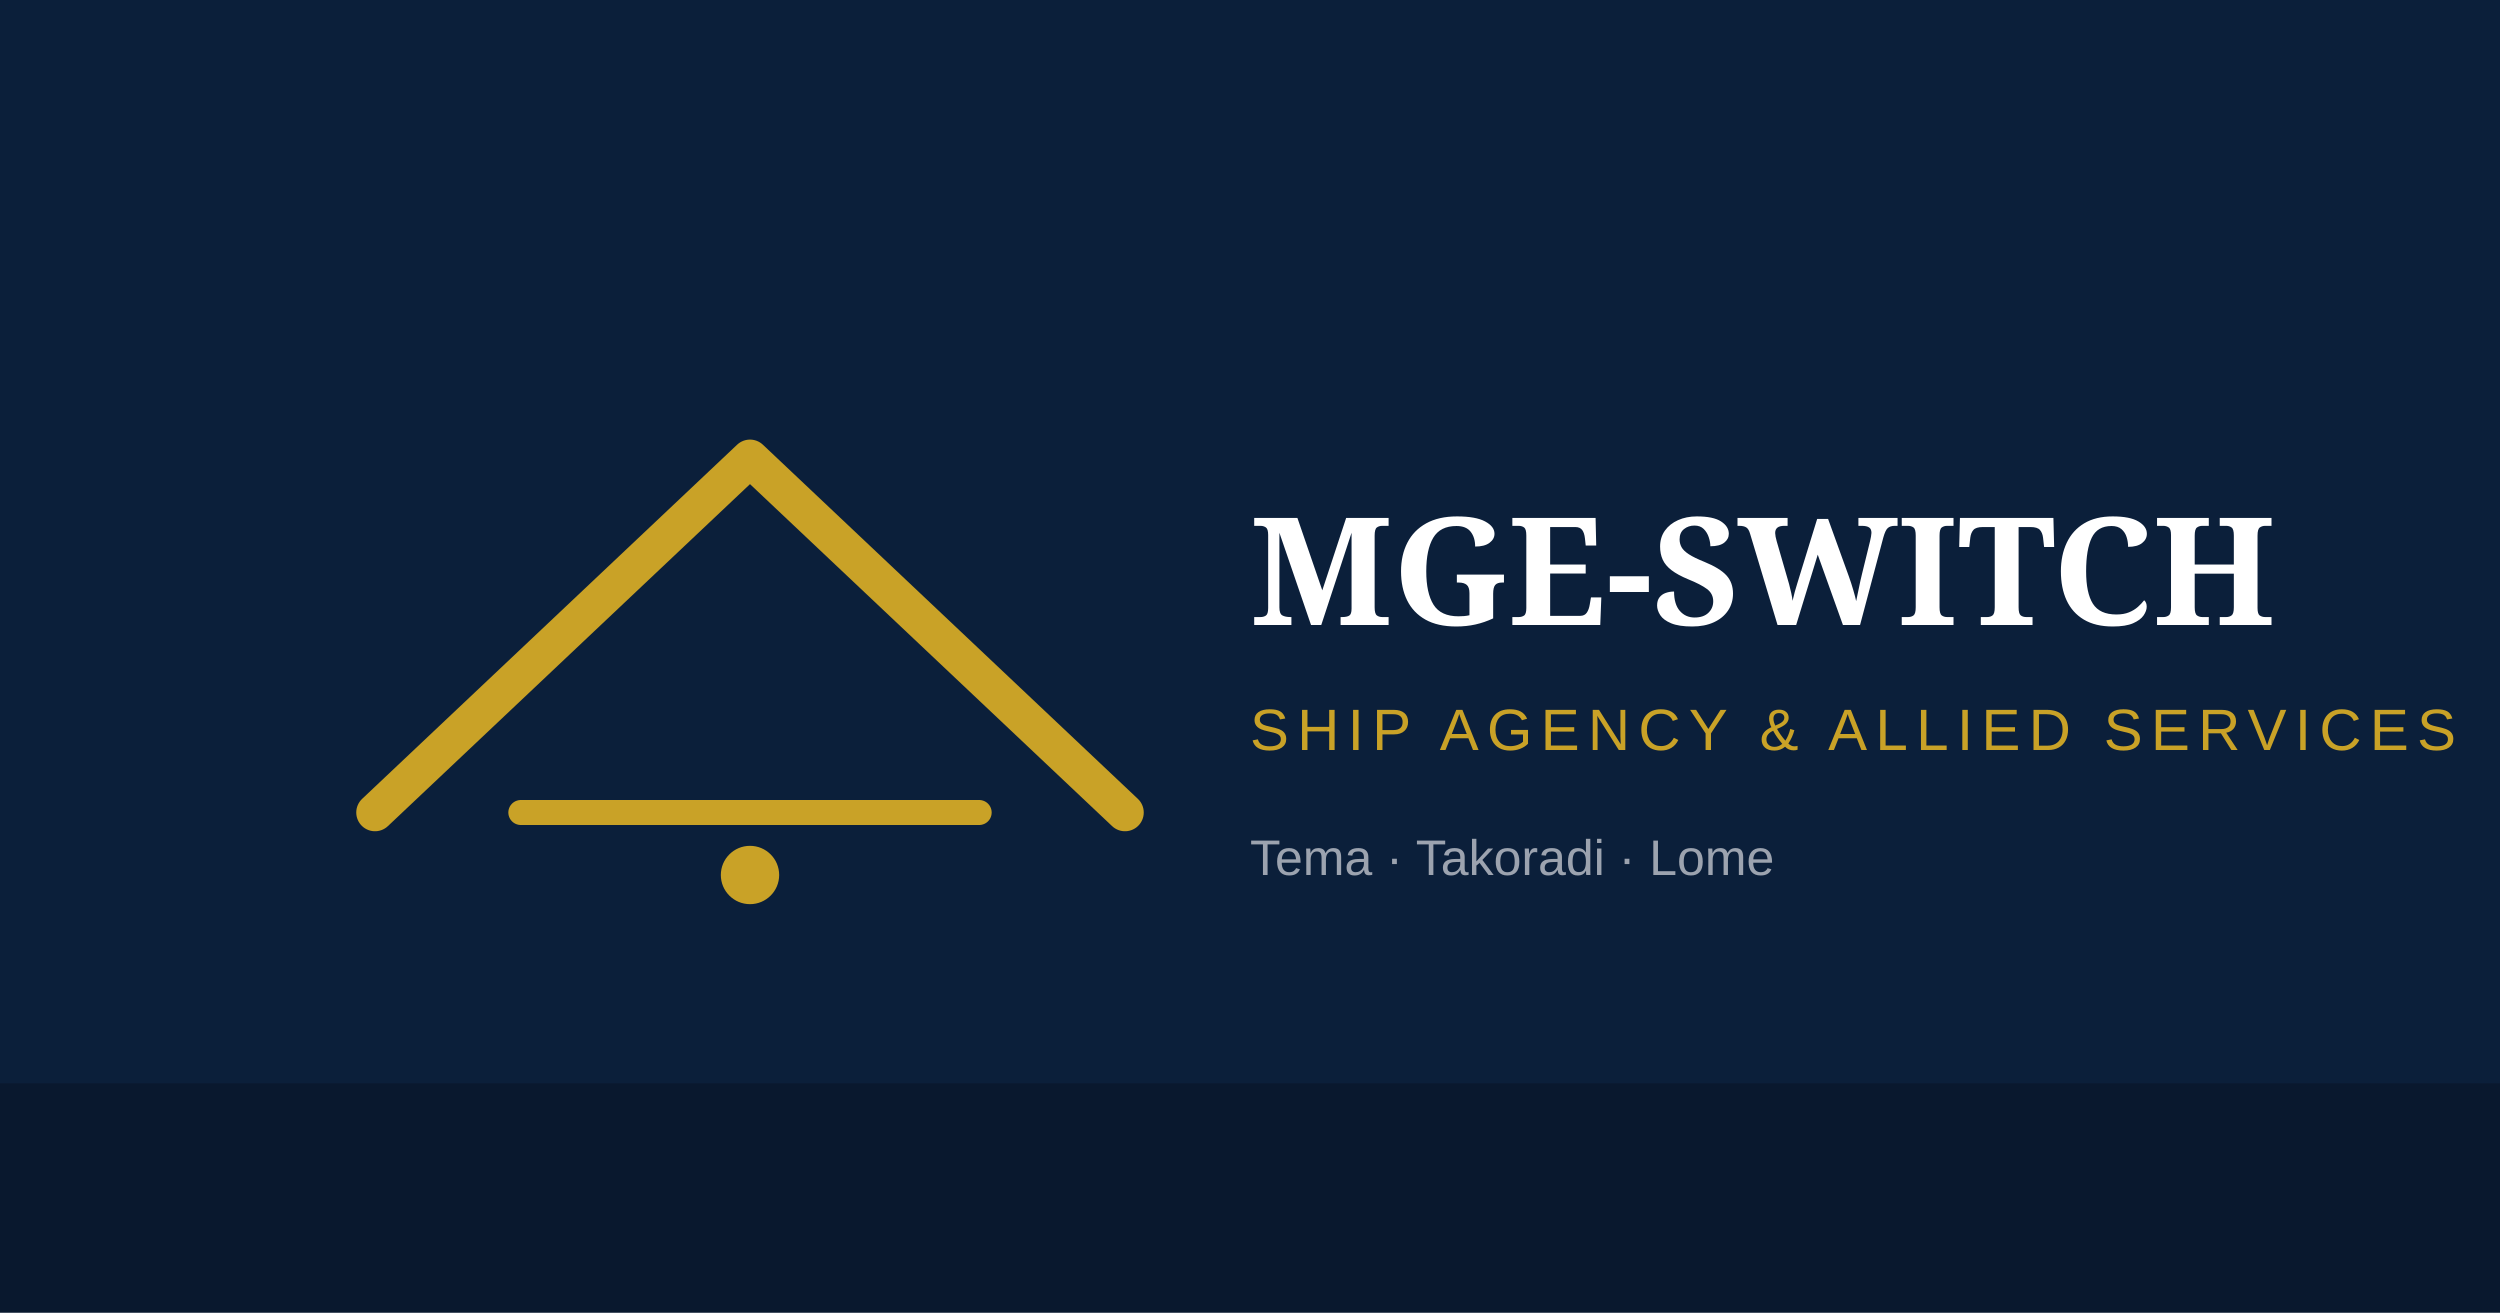
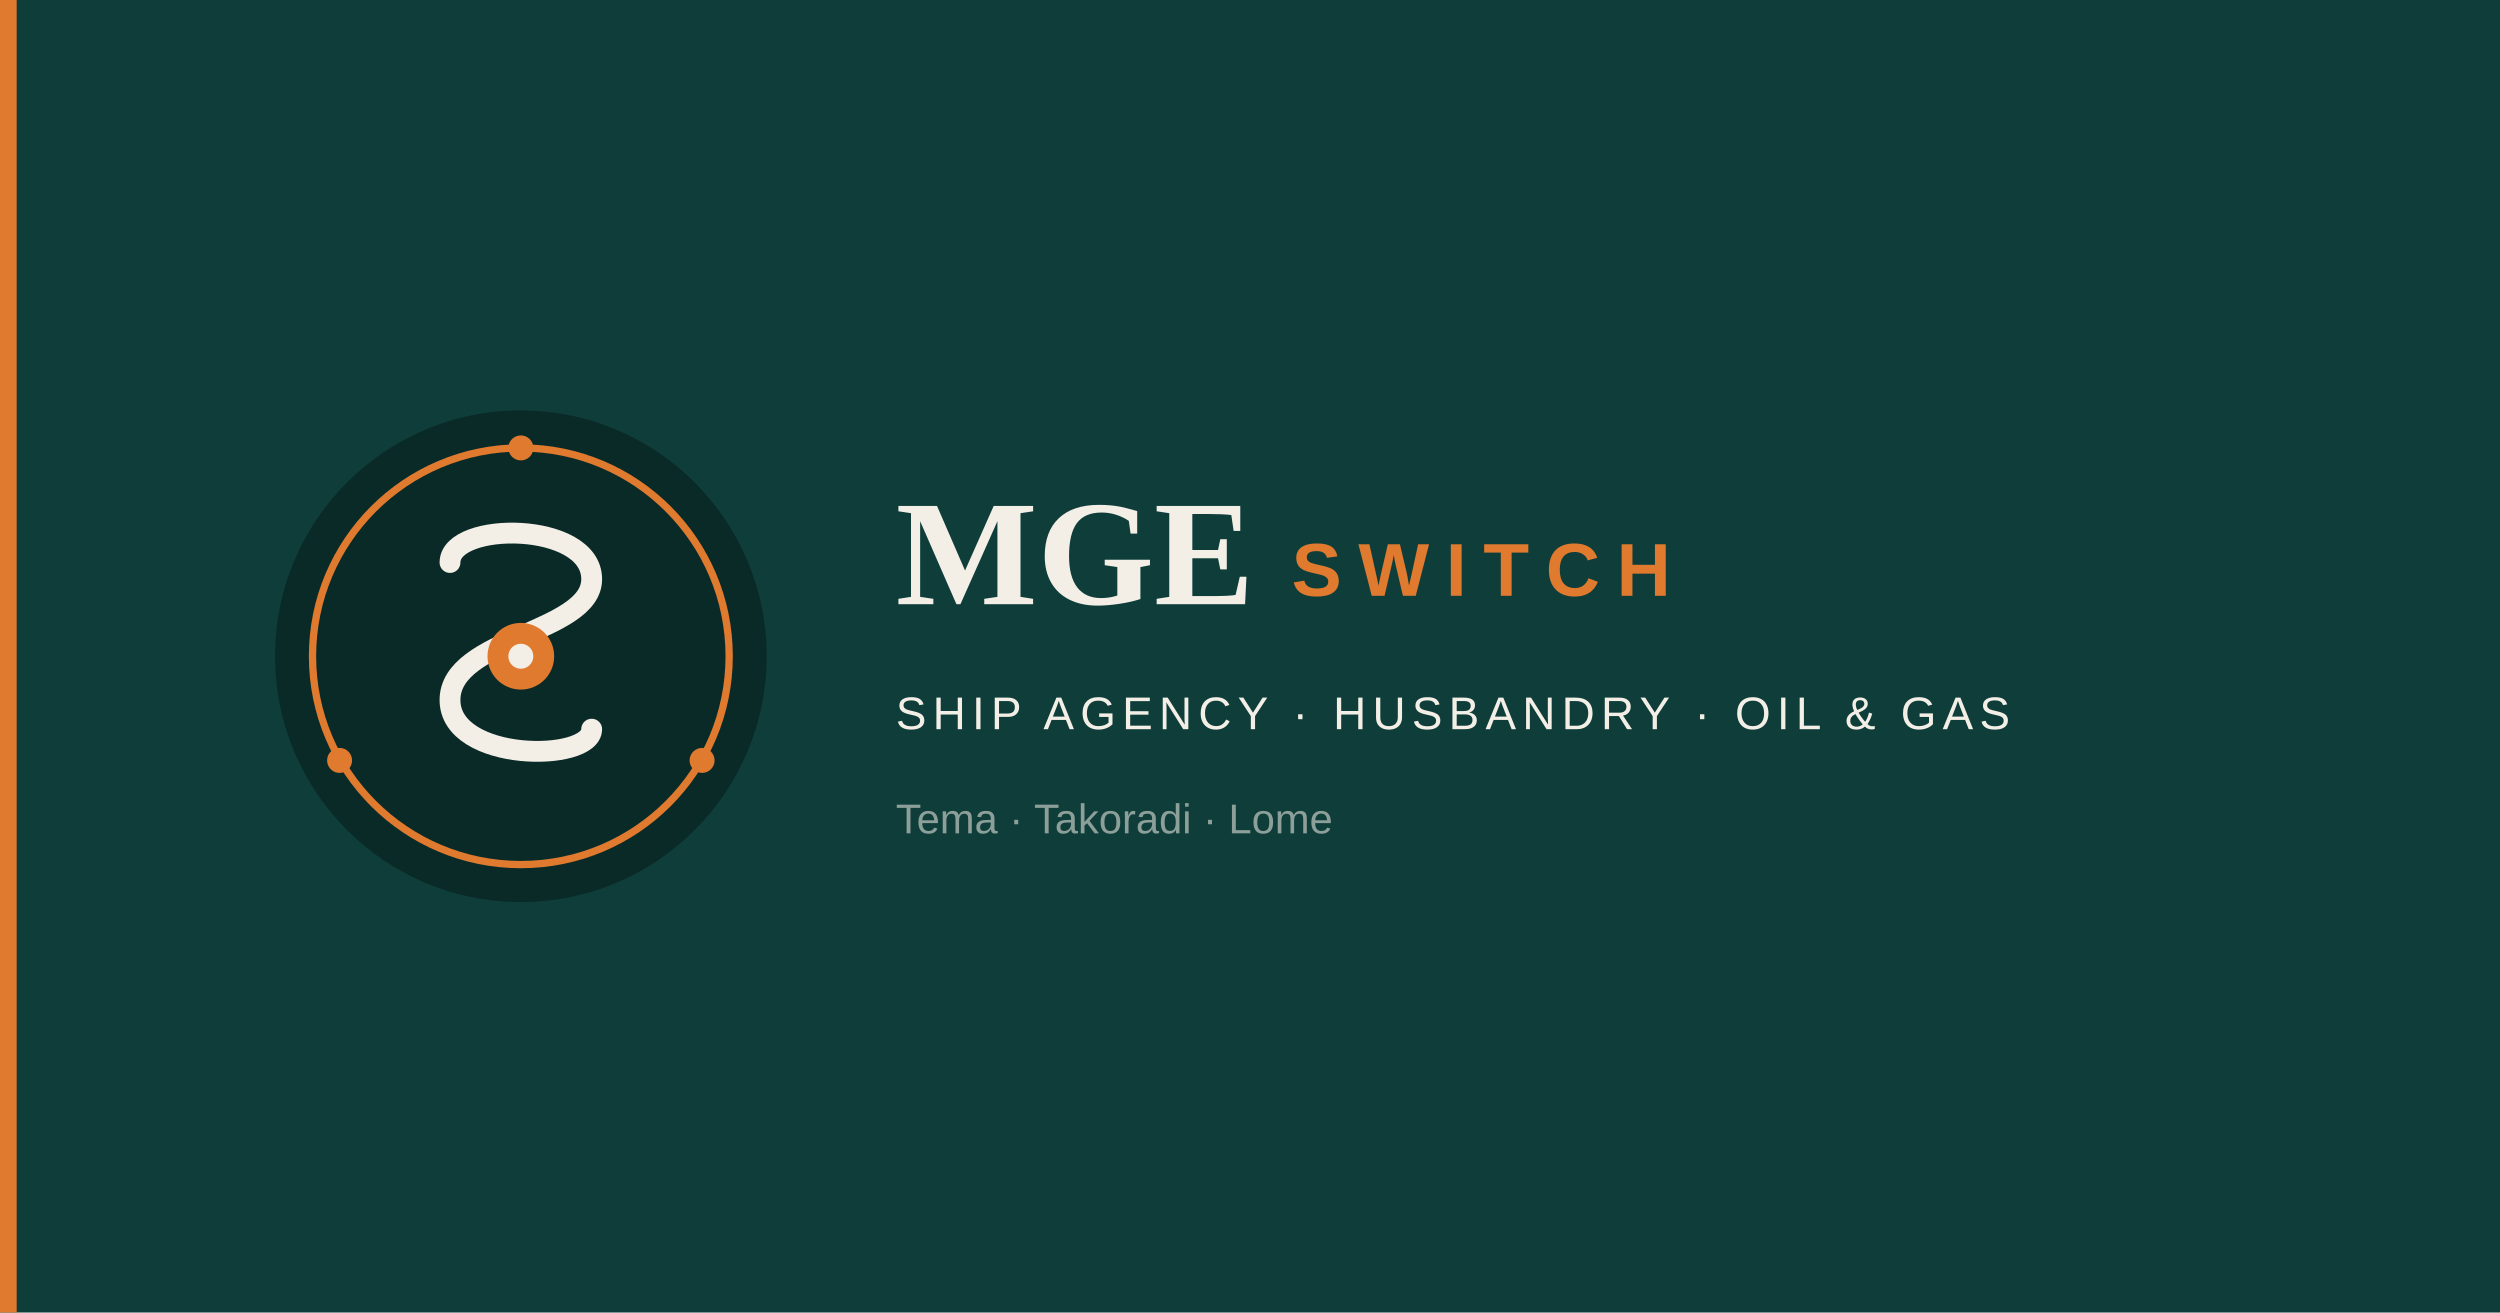
<svg xmlns="http://www.w3.org/2000/svg" viewBox="0 0 1200 630" fill="none">
-   <rect width="1200" height="630" fill="#0B1F3A" />
-   <rect x="0" y="520" width="1200" height="110" fill="#09182E" />
-   <path d="M180 390 L360 220 L540 390" stroke="#C9A227" stroke-width="18" stroke-linecap="round" stroke-linejoin="round" />
-   <path d="M250 390 H470" stroke="#C9A227" stroke-width="12" stroke-linecap="round" />
-   <circle cx="360" cy="420" r="14" fill="#C9A227" />
-   <text x="600" y="300" fill="#FFFFFF" font-family="Georgia, serif" font-size="72" font-weight="700">MGE-SWITCH</text>
-   <text x="600" y="360" fill="#C9A227" font-family="Arial, sans-serif" font-size="28" letter-spacing="4">SHIP AGENCY &amp; ALLIED SERVICES</text>
-   <text x="600" y="420" fill="#9CA3AF" font-family="Arial, sans-serif" font-size="24">Tema · Takoradi · Lome</text>
+   <rect width="1200" height="630" fill="#0E3D3A" />
+   <rect x="0" y="0" width="8" height="630" fill="#E07A2F" />
+   <circle cx="250" cy="315" r="118" fill="#0A2A28" />
+   <circle cx="250" cy="315" r="100" fill="none" stroke="#E07A2F" stroke-width="3.5" />
+   <circle cx="250" cy="215" r="6" fill="#E07A2F" />
+   <circle cx="337" cy="365" r="6" fill="#E07A2F" />
+   <circle cx="163" cy="365" r="6" fill="#E07A2F" />
+   <path d="M216 270 C216 250 284 250 284 278 C284 304 216 306 216 336 C216 366 284 366 284 350" fill="none" stroke="#F3EFE6" stroke-width="10" stroke-linecap="round" />
+   <circle cx="250" cy="315" r="16" fill="#E07A2F" />
+   <circle cx="250" cy="315" r="6" fill="#F3EFE6" />
+   <text x="430" y="290" fill="#F3EFE6" font-family="Georgia, 'Times New Roman', serif" font-size="72" font-weight="700">MGE</text>
+   <text x="620" y="286" fill="#E07A2F" font-family="Arial, Helvetica, sans-serif" font-size="36" font-weight="700" letter-spacing="8">SWITCH</text>
+   <text x="430" y="350" fill="#F3EFE6" font-family="Arial, Helvetica, sans-serif" font-size="22" letter-spacing="3">SHIP AGENCY · HUSBANDRY · OIL &amp; GAS</text>
+   <text x="430" y="400" fill="#F3EFE6" fill-opacity="0.55" font-family="Arial, Helvetica, sans-serif" font-size="20">Tema · Takoradi · Lome</text>
</svg>
